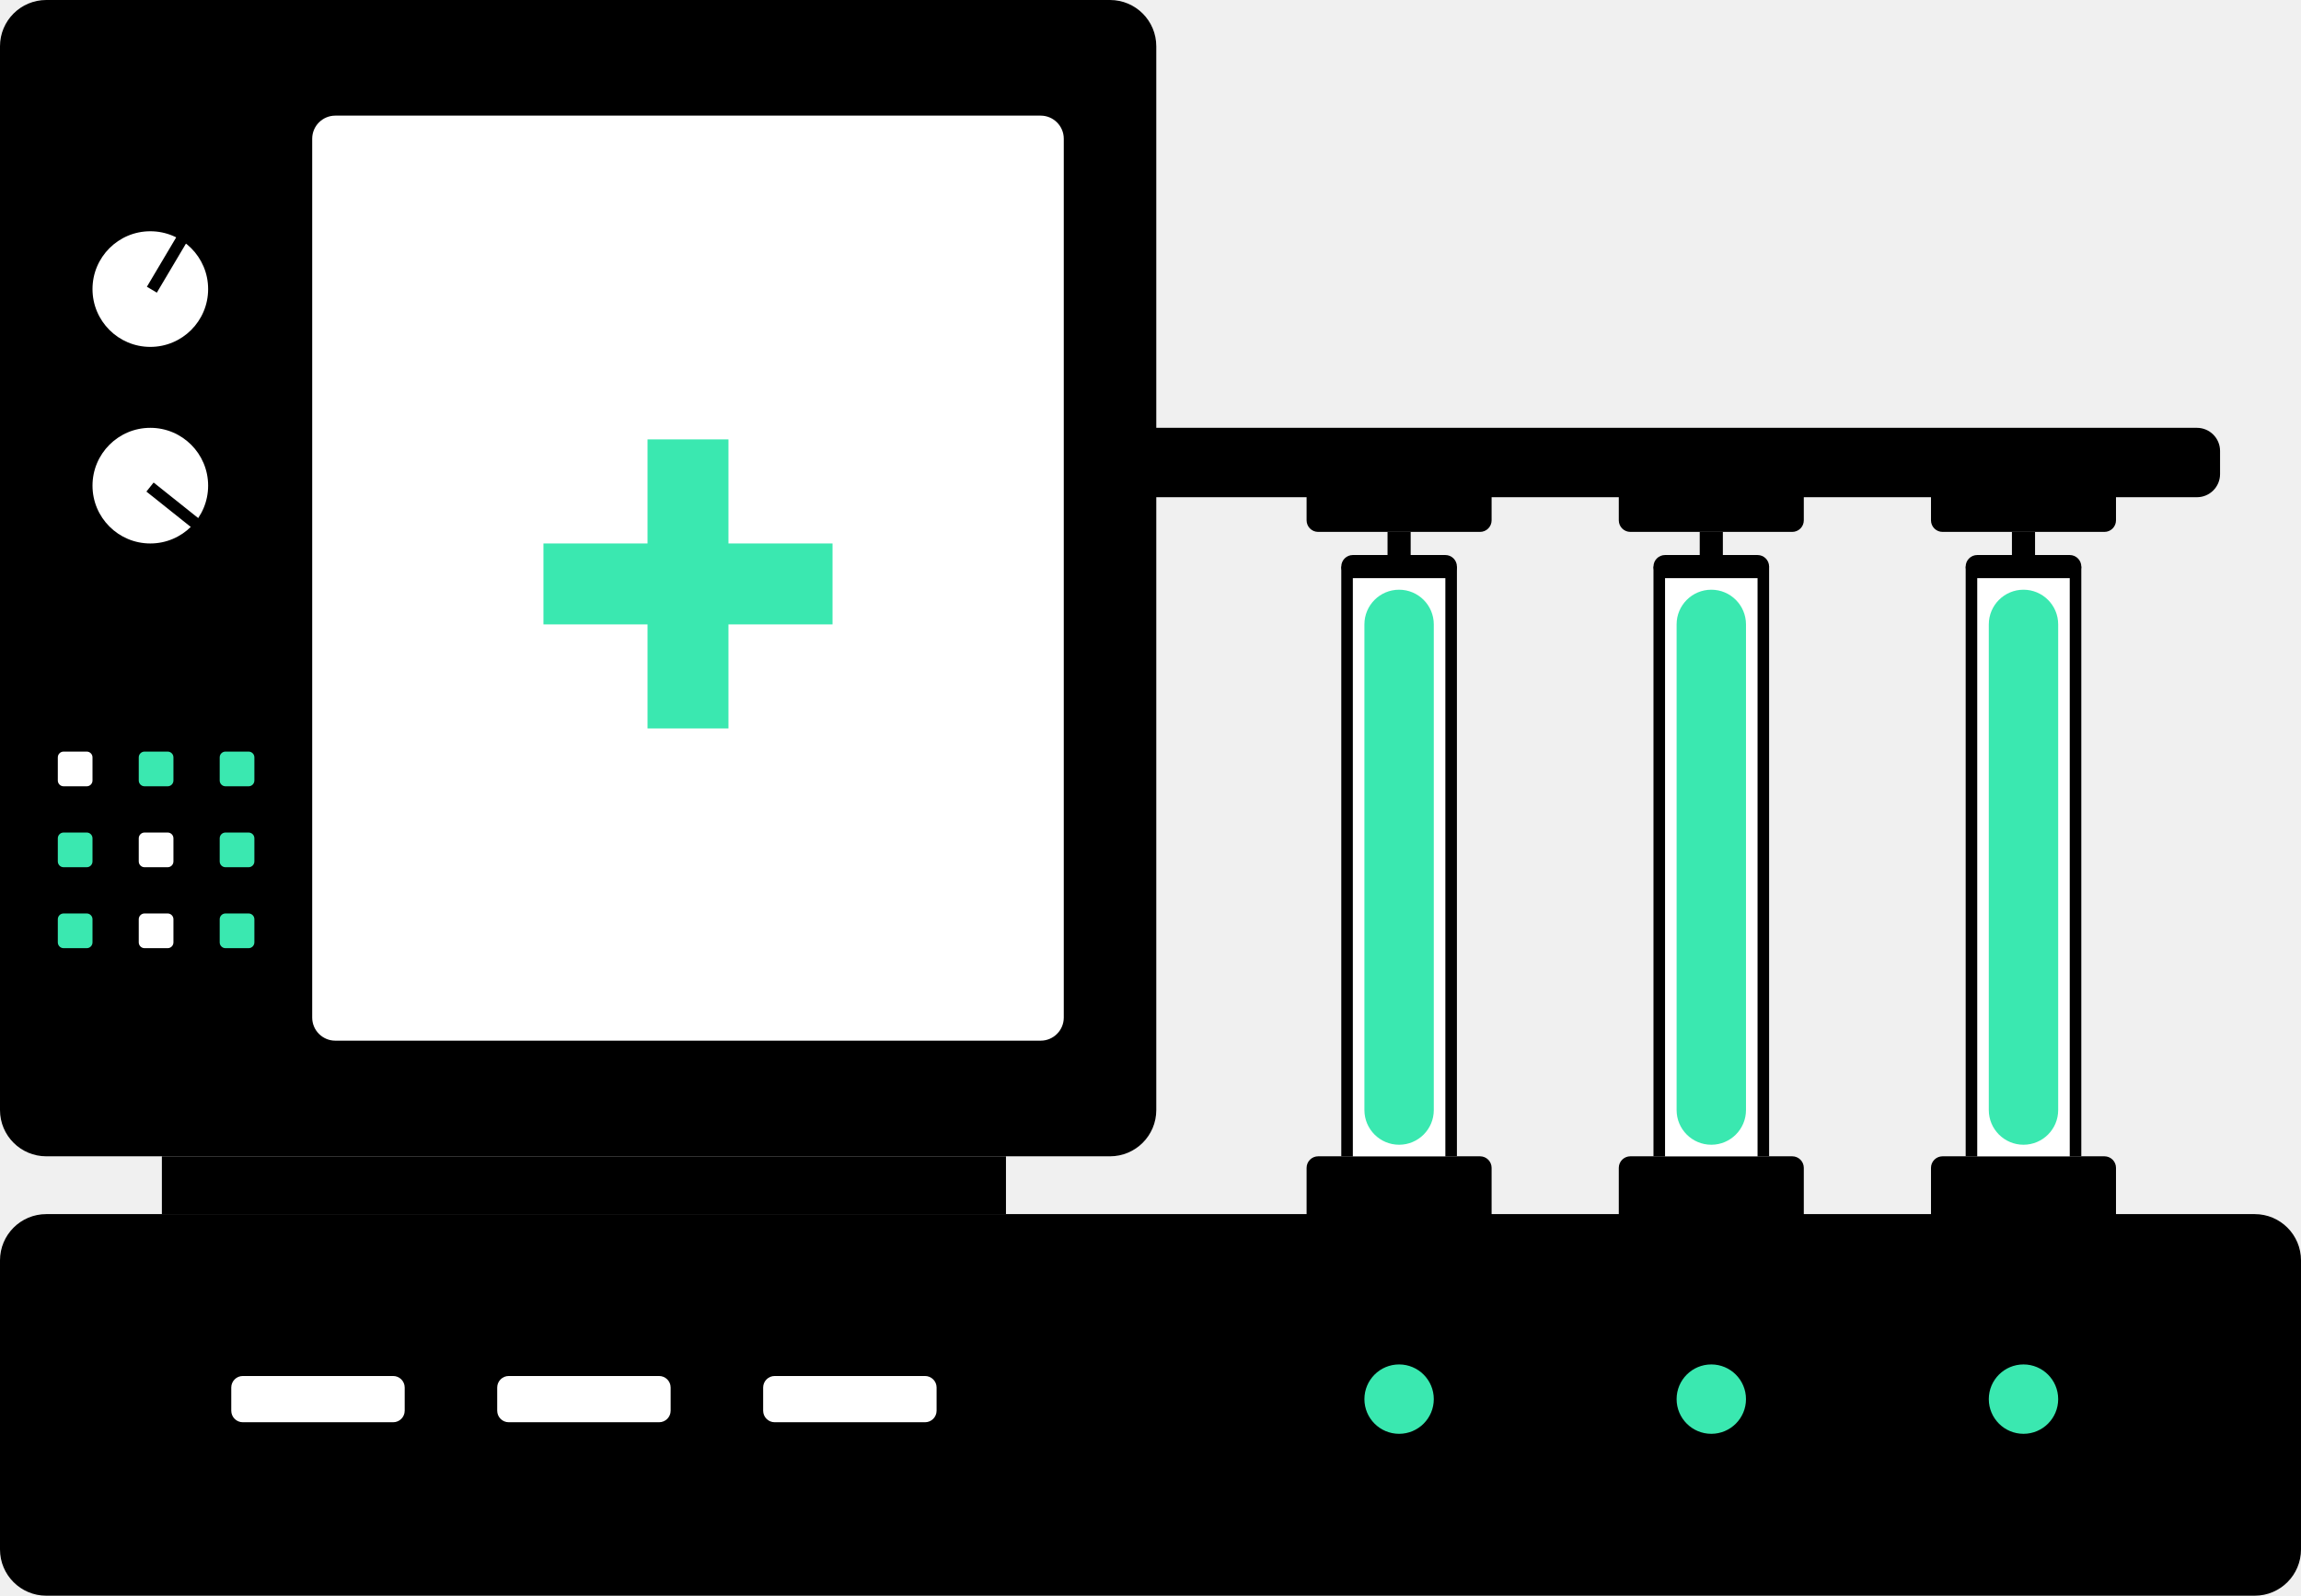
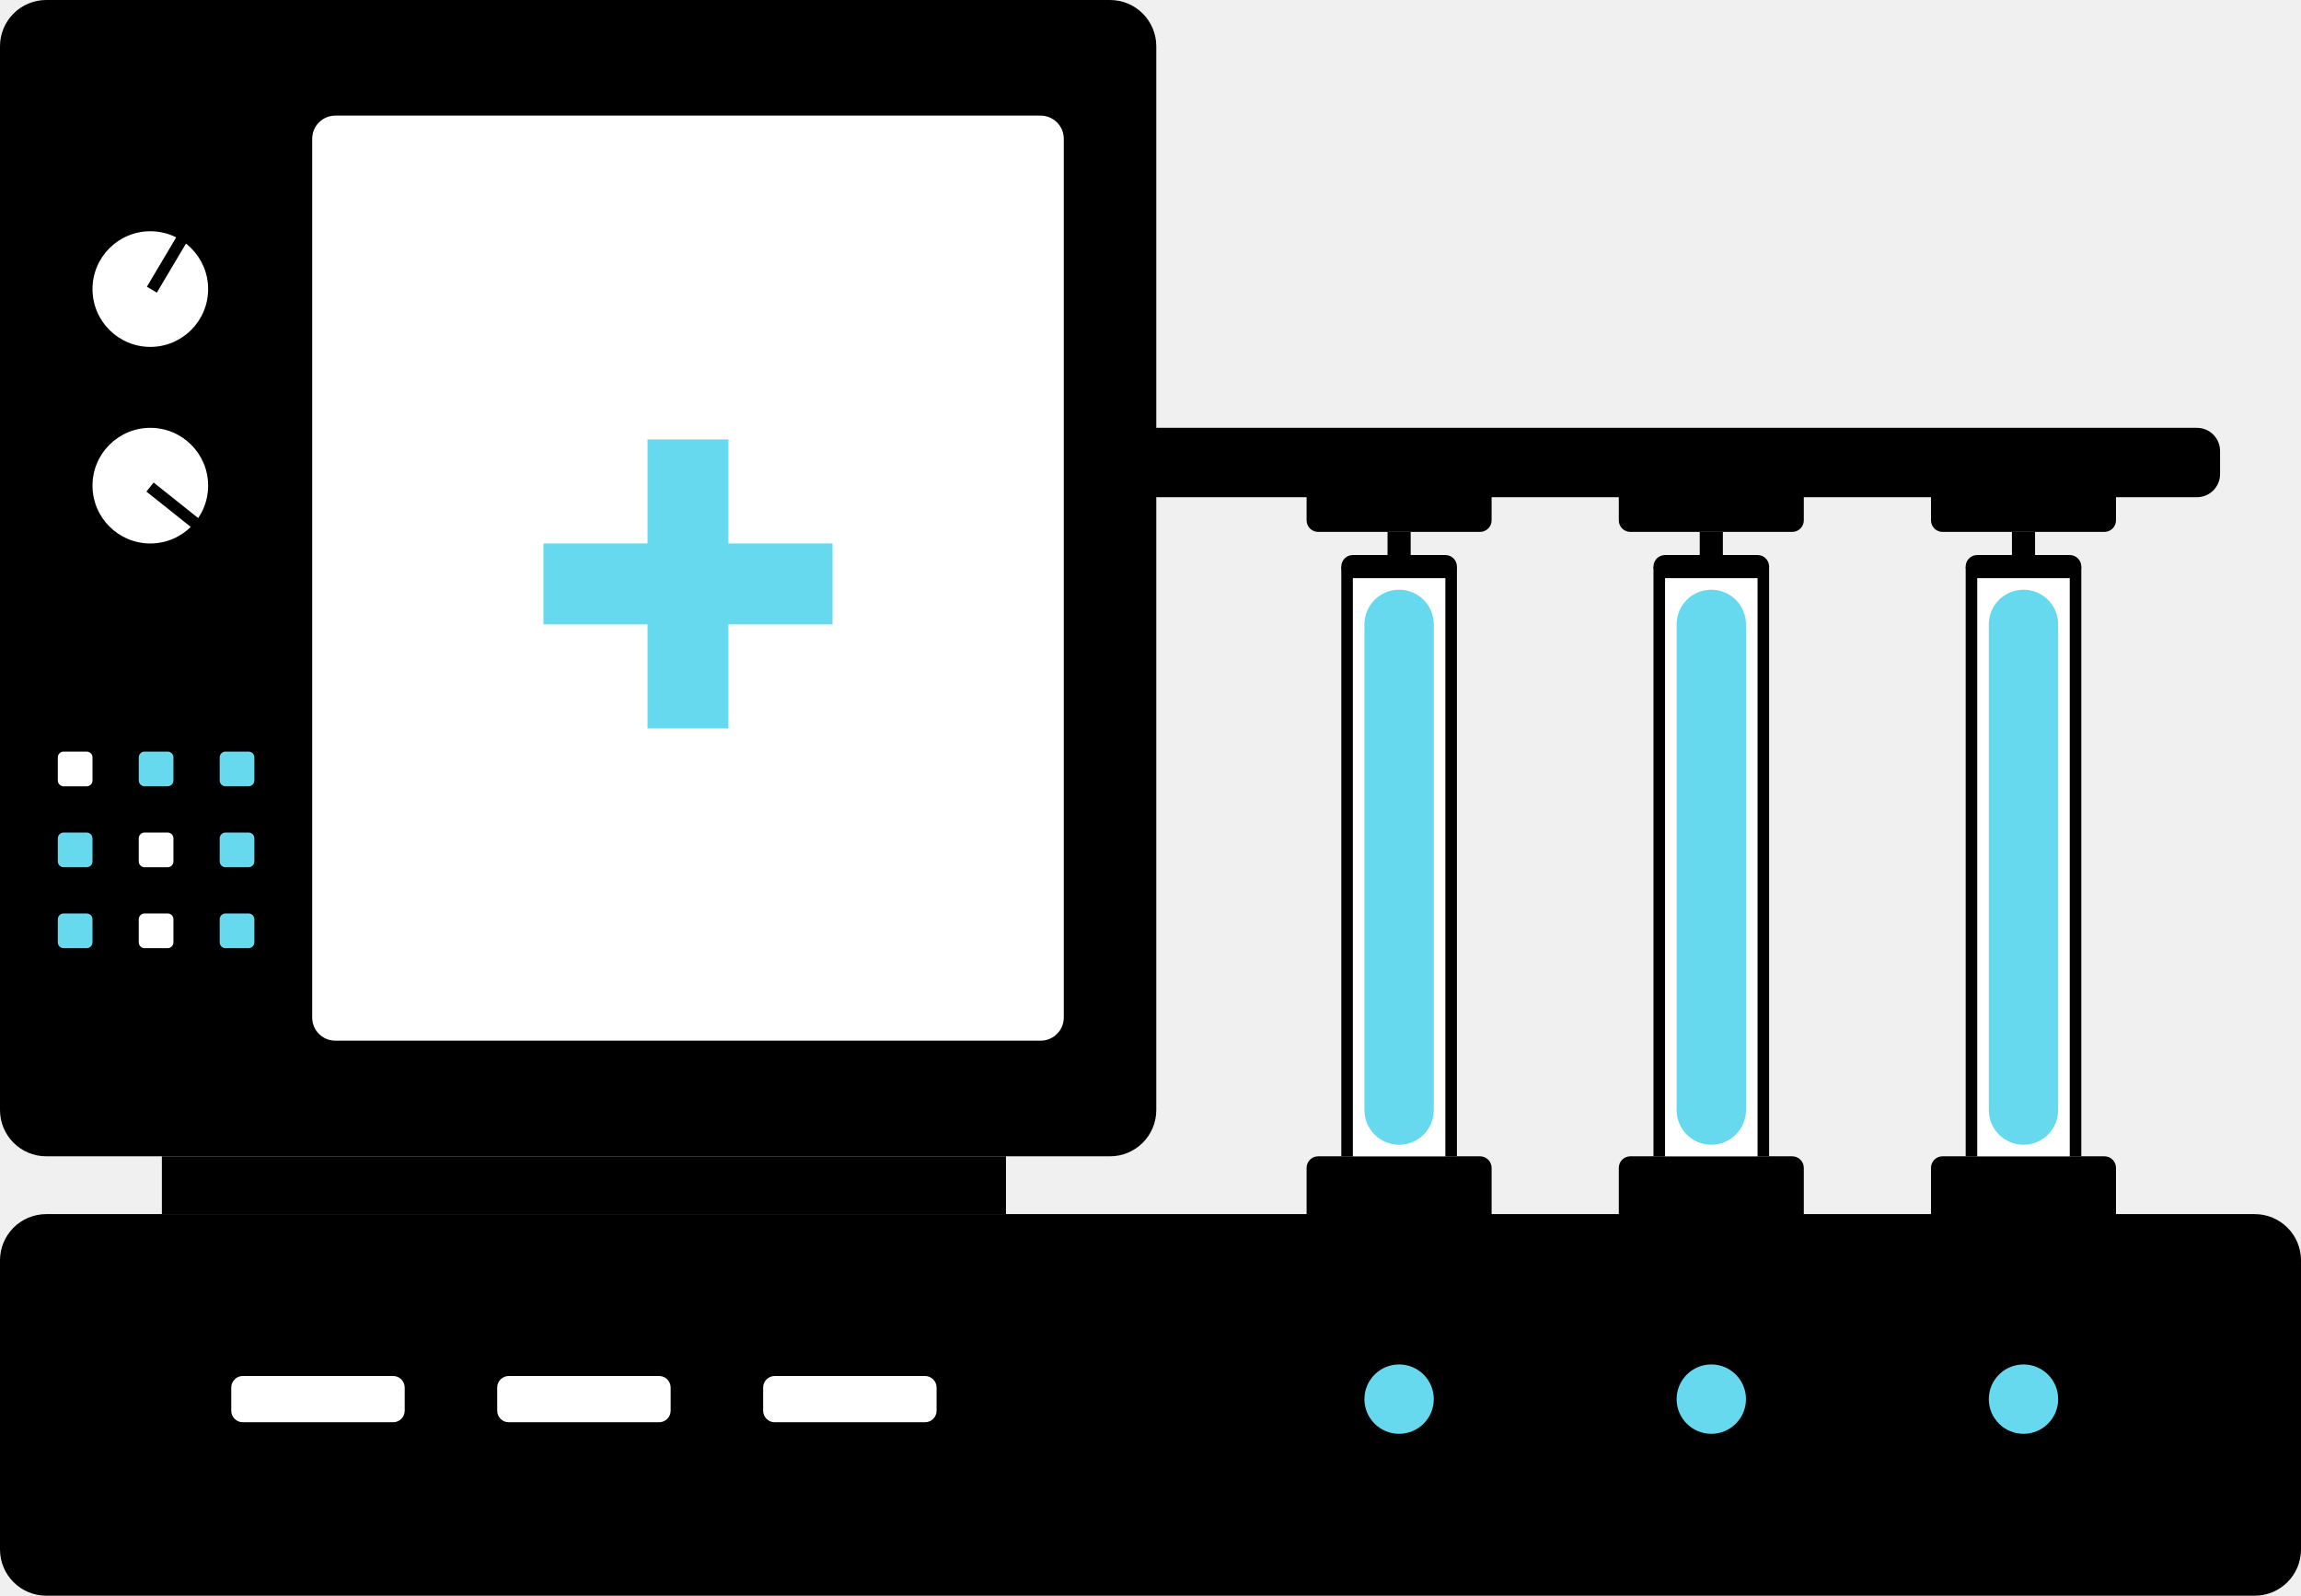
<svg xmlns="http://www.w3.org/2000/svg" width="199" height="138" viewBox="0 0 199 138" fill="none">
-   <rect y="105" width="199" height="33" rx="4" fill="black" />
-   <rect width="100" height="100" rx="4" fill="black" />
-   <rect x="14" y="100" width="73" height="5" fill="black" />
+   <rect y="105" width="199" height="33" rx="4" fill="#000" />
+   <rect width="100" height="100" rx="4" fill="#000" />
+   <rect x="14" y="100" width="73" height="5" fill="#000" />
  <rect x="27" y="10" width="65" height="80" rx="2" fill="white" />
  <circle cx="13" cy="25" r="5" fill="white" />
  <circle cx="13" cy="42" r="5" fill="white" />
  <rect x="5" y="65" width="3" height="3" rx="0.5" fill="white" />
-   <rect x="12" y="65" width="3" height="3" rx="0.5" fill="#3ae8b0" />
-   <rect x="19" y="65" width="3" height="3" rx="0.5" fill="#3ae8b0" />
-   <rect x="5" y="79" width="3" height="3" rx="0.5" fill="#3ae8b0" />
+   <rect x="12" y="65" width="3" height="3" rx="0.5" fill="#66d9ef" />
+   <rect x="19" y="65" width="3" height="3" rx="0.5" fill="#66d9ef" />
+   <rect x="5" y="79" width="3" height="3" rx="0.5" fill="#66d9ef" />
  <rect x="12" y="79" width="3" height="3" rx="0.5" fill="white" />
-   <rect x="19" y="79" width="3" height="3" rx="0.5" fill="#3ae8b0" />
-   <rect x="5" y="72" width="3" height="3" rx="0.5" fill="#3ae8b0" />
+   <rect x="19" y="79" width="3" height="3" rx="0.5" fill="#66d9ef" />
+   <rect x="5" y="72" width="3" height="3" rx="0.5" fill="#66d9ef" />
  <rect x="12" y="72" width="3" height="3" rx="0.5" fill="white" />
-   <rect x="19" y="72" width="3" height="3" rx="0.5" fill="#3ae8b0" />
-   <rect x="15.552" y="20" width="1" height="5.58" transform="rotate(30.6925 15.5521 20)" fill="black" />
-   <rect x="17.414" y="45.023" width="1" height="5.28" transform="rotate(128.565 17.4142 45.0225)" fill="black" />
-   <rect x="56" y="38" width="7" height="25" fill="#3ae8b0" />
-   <rect x="47" y="54" width="7" height="25" transform="rotate(-90 47 54)" fill="#3ae8b0" />
+   <rect x="19" y="72" width="3" height="3" rx="0.5" fill="#66d9ef" />
+   <rect x="15.552" y="20" width="1" height="5.58" transform="rotate(30.6925 15.5521 20)" fill="#000" />
+   <rect x="17.414" y="45.023" width="1" height="5.28" transform="rotate(128.565 17.4142 45.0225)" fill="#000" />
+   <rect x="56" y="38" width="7" height="25" fill="#66d9ef" />
+   <rect x="47" y="54" width="7" height="25" transform="rotate(-90 47 54)" fill="#66d9ef" />
  <rect x="20" y="119" width="15" height="4" rx="1" fill="white" />
  <rect x="43" y="119" width="15" height="4" rx="1" fill="white" />
  <rect x="66" y="119" width="15" height="4" rx="1" fill="white" />
-   <rect x="116" y="49" width="10" height="51" fill="black" />
-   <rect x="113" y="100" width="16" height="7" rx="1" fill="black" />
-   <rect x="113" y="39" width="16" height="7" rx="1" fill="black" />
-   <rect x="140" y="100" width="16" height="7" rx="1" fill="black" />
-   <rect x="167" y="100" width="16" height="7" rx="1" fill="black" />
+   <rect x="116" y="49" width="10" height="51" fill="#000" />
+   <rect x="113" y="100" width="16" height="7" rx="1" fill="#000" />
+   <rect x="113" y="39" width="16" height="7" rx="1" fill="#000" />
+   <rect x="140" y="100" width="16" height="7" rx="1" fill="#000" />
+   <rect x="167" y="100" width="16" height="7" rx="1" fill="#000" />
  <rect x="117" y="49" width="8" height="51" fill="white" />
-   <rect x="118" y="51" width="6" height="48" rx="3" fill="#3ae8b0" />
-   <rect x="96" y="37" width="96" height="6" rx="2" fill="black" />
-   <circle cx="121" cy="121" r="3" fill="#3ae8b0" />
-   <circle cx="148" cy="121" r="3" fill="#3ae8b0" />
-   <circle cx="175" cy="121" r="3" fill="#3ae8b0" />
-   <rect x="116" y="48" width="10" height="2" rx="1" fill="black" />
-   <rect x="120" y="46" width="2" height="2" fill="black" />
-   <rect x="143" y="49" width="10" height="51" fill="black" />
-   <rect x="140" y="39" width="16" height="7" rx="1" fill="black" />
+   <rect x="118" y="51" width="6" height="48" rx="3" fill="#66d9ef" />
+   <rect x="96" y="37" width="96" height="6" rx="2" fill="#000" />
+   <circle cx="121" cy="121" r="3" fill="#66d9ef" />
+   <circle cx="148" cy="121" r="3" fill="#66d9ef" />
+   <circle cx="175" cy="121" r="3" fill="#66d9ef" />
+   <rect x="116" y="48" width="10" height="2" rx="1" fill="#000" />
+   <rect x="120" y="46" width="2" height="2" fill="#000" />
+   <rect x="143" y="49" width="10" height="51" fill="#000" />
+   <rect x="140" y="39" width="16" height="7" rx="1" fill="#000" />
  <rect x="144" y="49" width="8" height="51" fill="white" />
-   <rect x="145" y="51" width="6" height="48" rx="3" fill="#3ae8b0" />
-   <rect x="143" y="48" width="10" height="2" rx="1" fill="black" />
-   <rect x="147" y="46" width="2" height="2" fill="black" />
-   <rect x="170" y="49" width="10" height="51" fill="black" />
-   <rect x="167" y="39" width="16" height="7" rx="1" fill="black" />
+   <rect x="145" y="51" width="6" height="48" rx="3" fill="#66d9ef" />
+   <rect x="143" y="48" width="10" height="2" rx="1" fill="#000" />
+   <rect x="147" y="46" width="2" height="2" fill="#000" />
+   <rect x="170" y="49" width="10" height="51" fill="#000" />
+   <rect x="167" y="39" width="16" height="7" rx="1" fill="#000" />
  <rect x="171" y="49" width="8" height="51" fill="white" />
-   <rect x="172" y="51" width="6" height="48" rx="3" fill="#3ae8b0" />
-   <rect x="170" y="48" width="10" height="2" rx="1" fill="black" />
-   <rect x="174" y="46" width="2" height="2" fill="black" />
+   <rect x="172" y="51" width="6" height="48" rx="3" fill="#66d9ef" />
+   <rect x="170" y="48" width="10" height="2" rx="1" fill="#000" />
+   <rect x="174" y="46" width="2" height="2" fill="#000" />
</svg>
